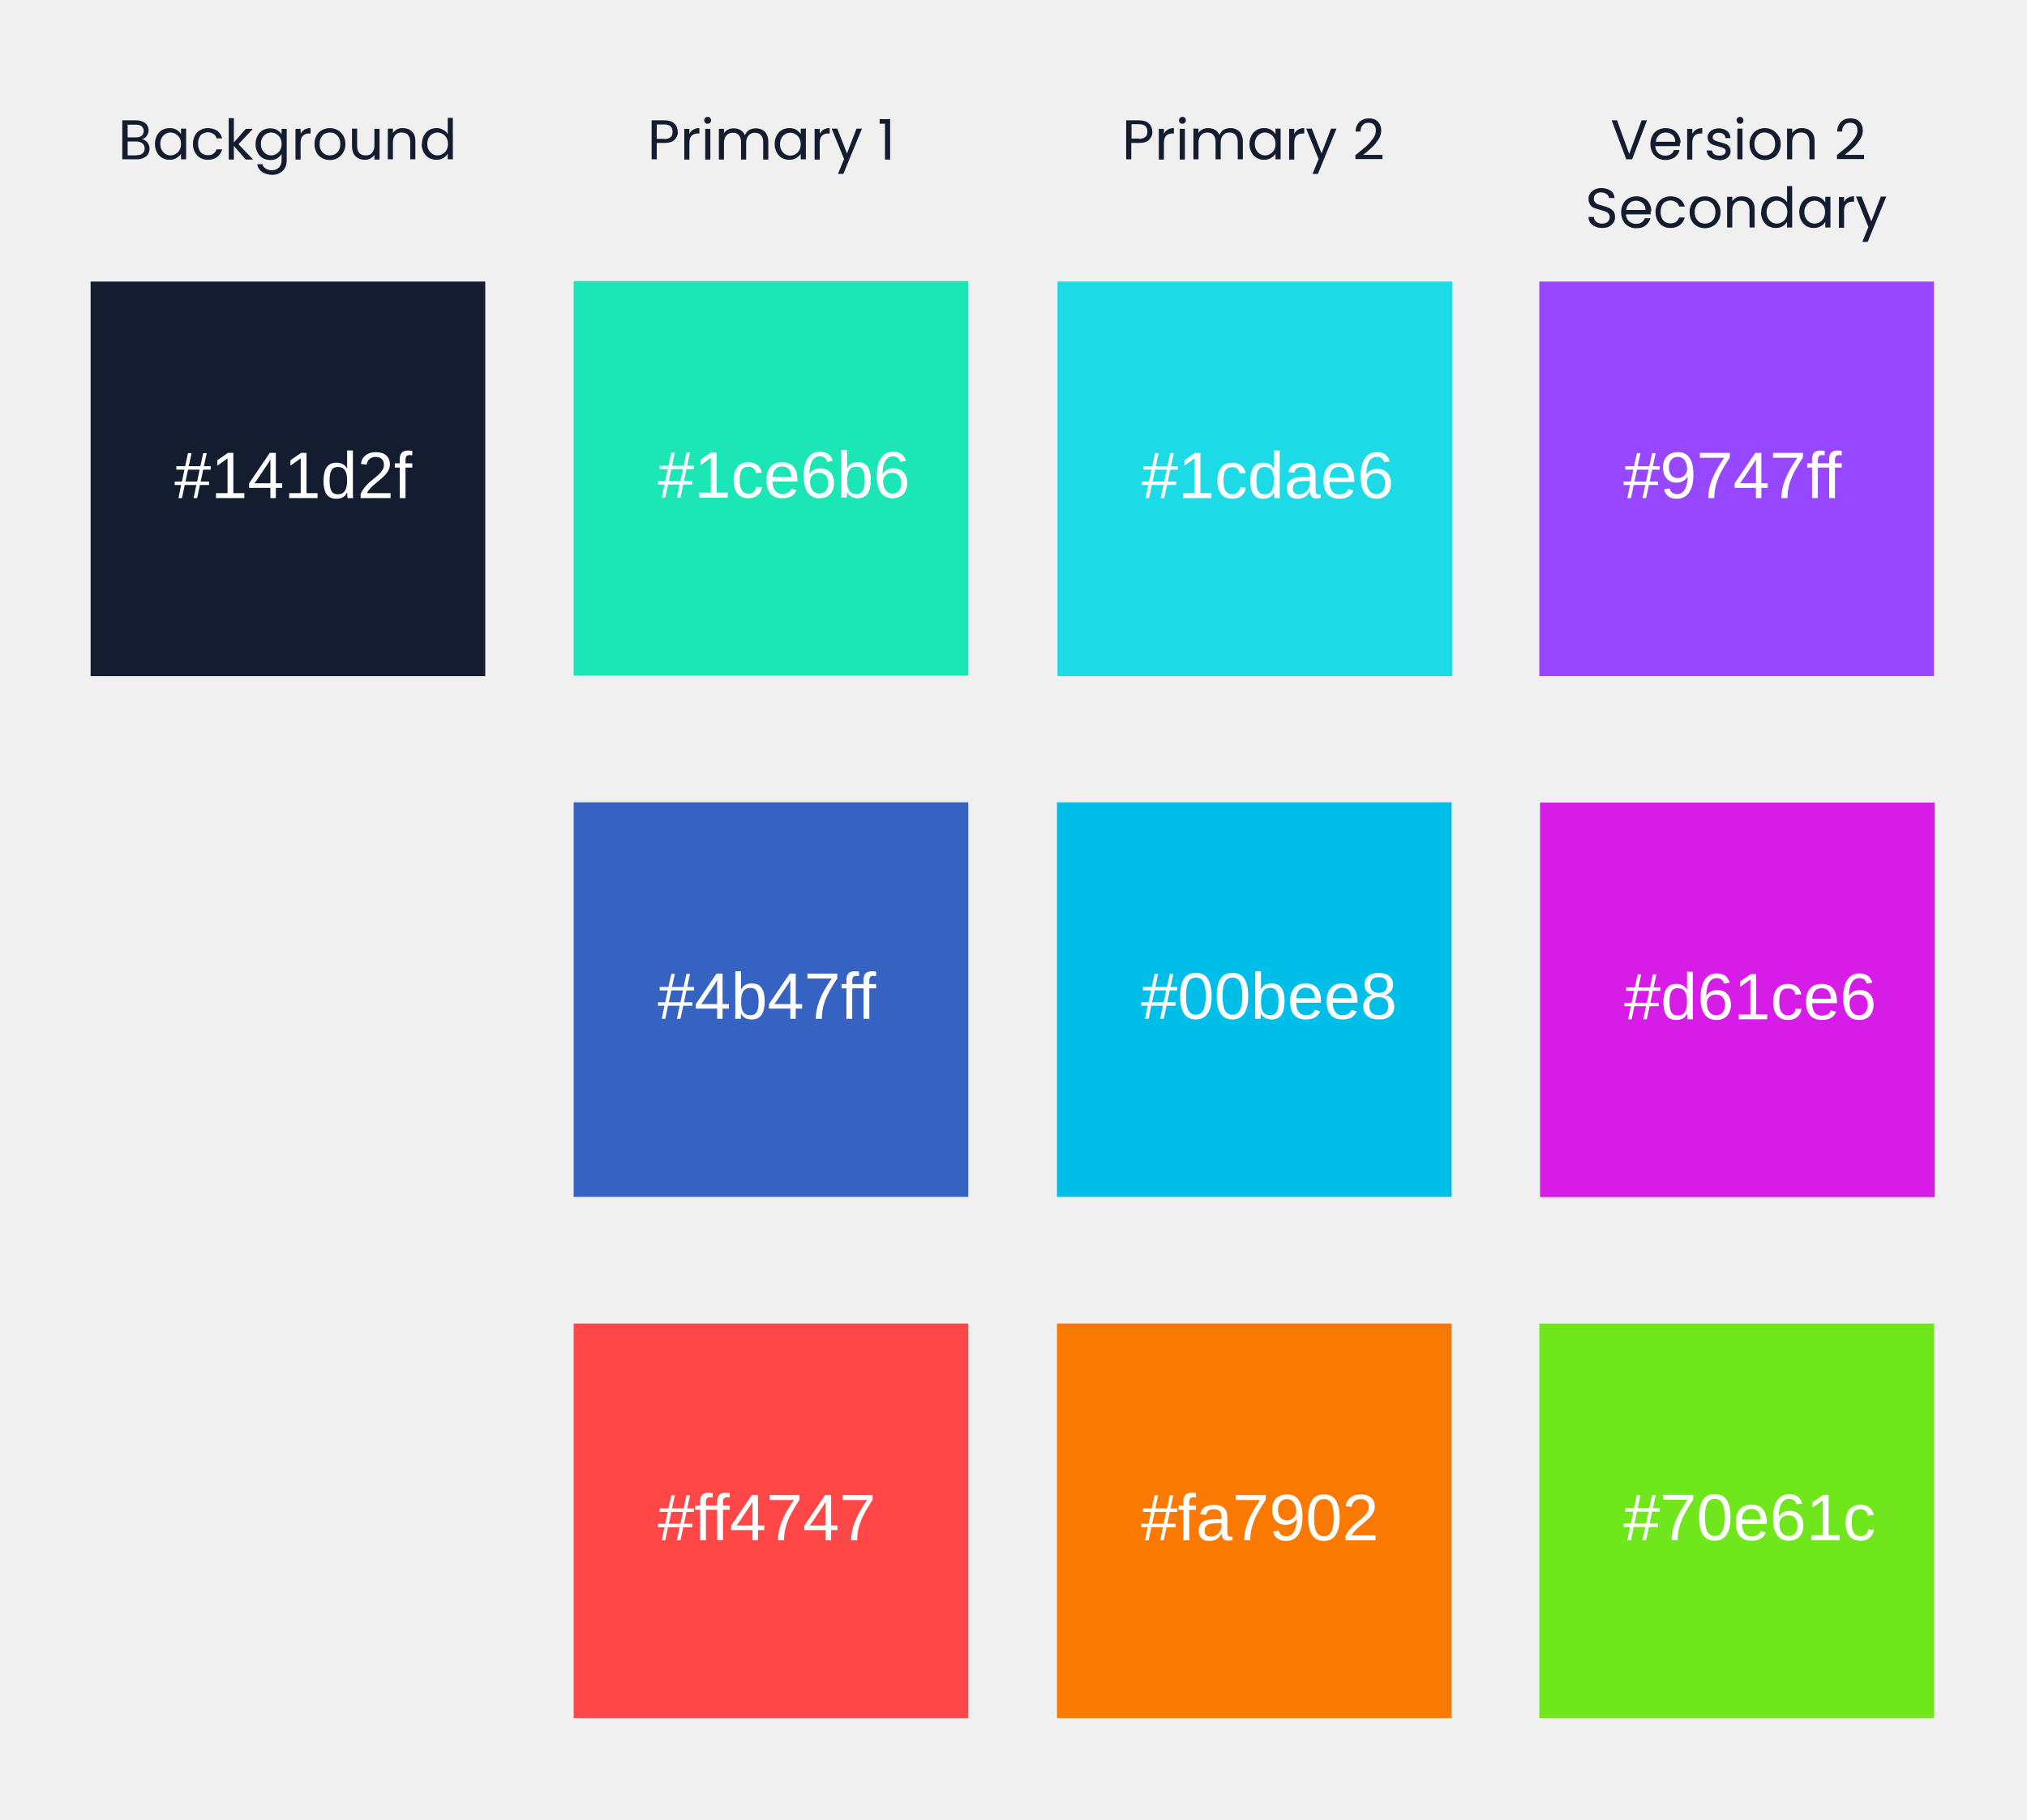
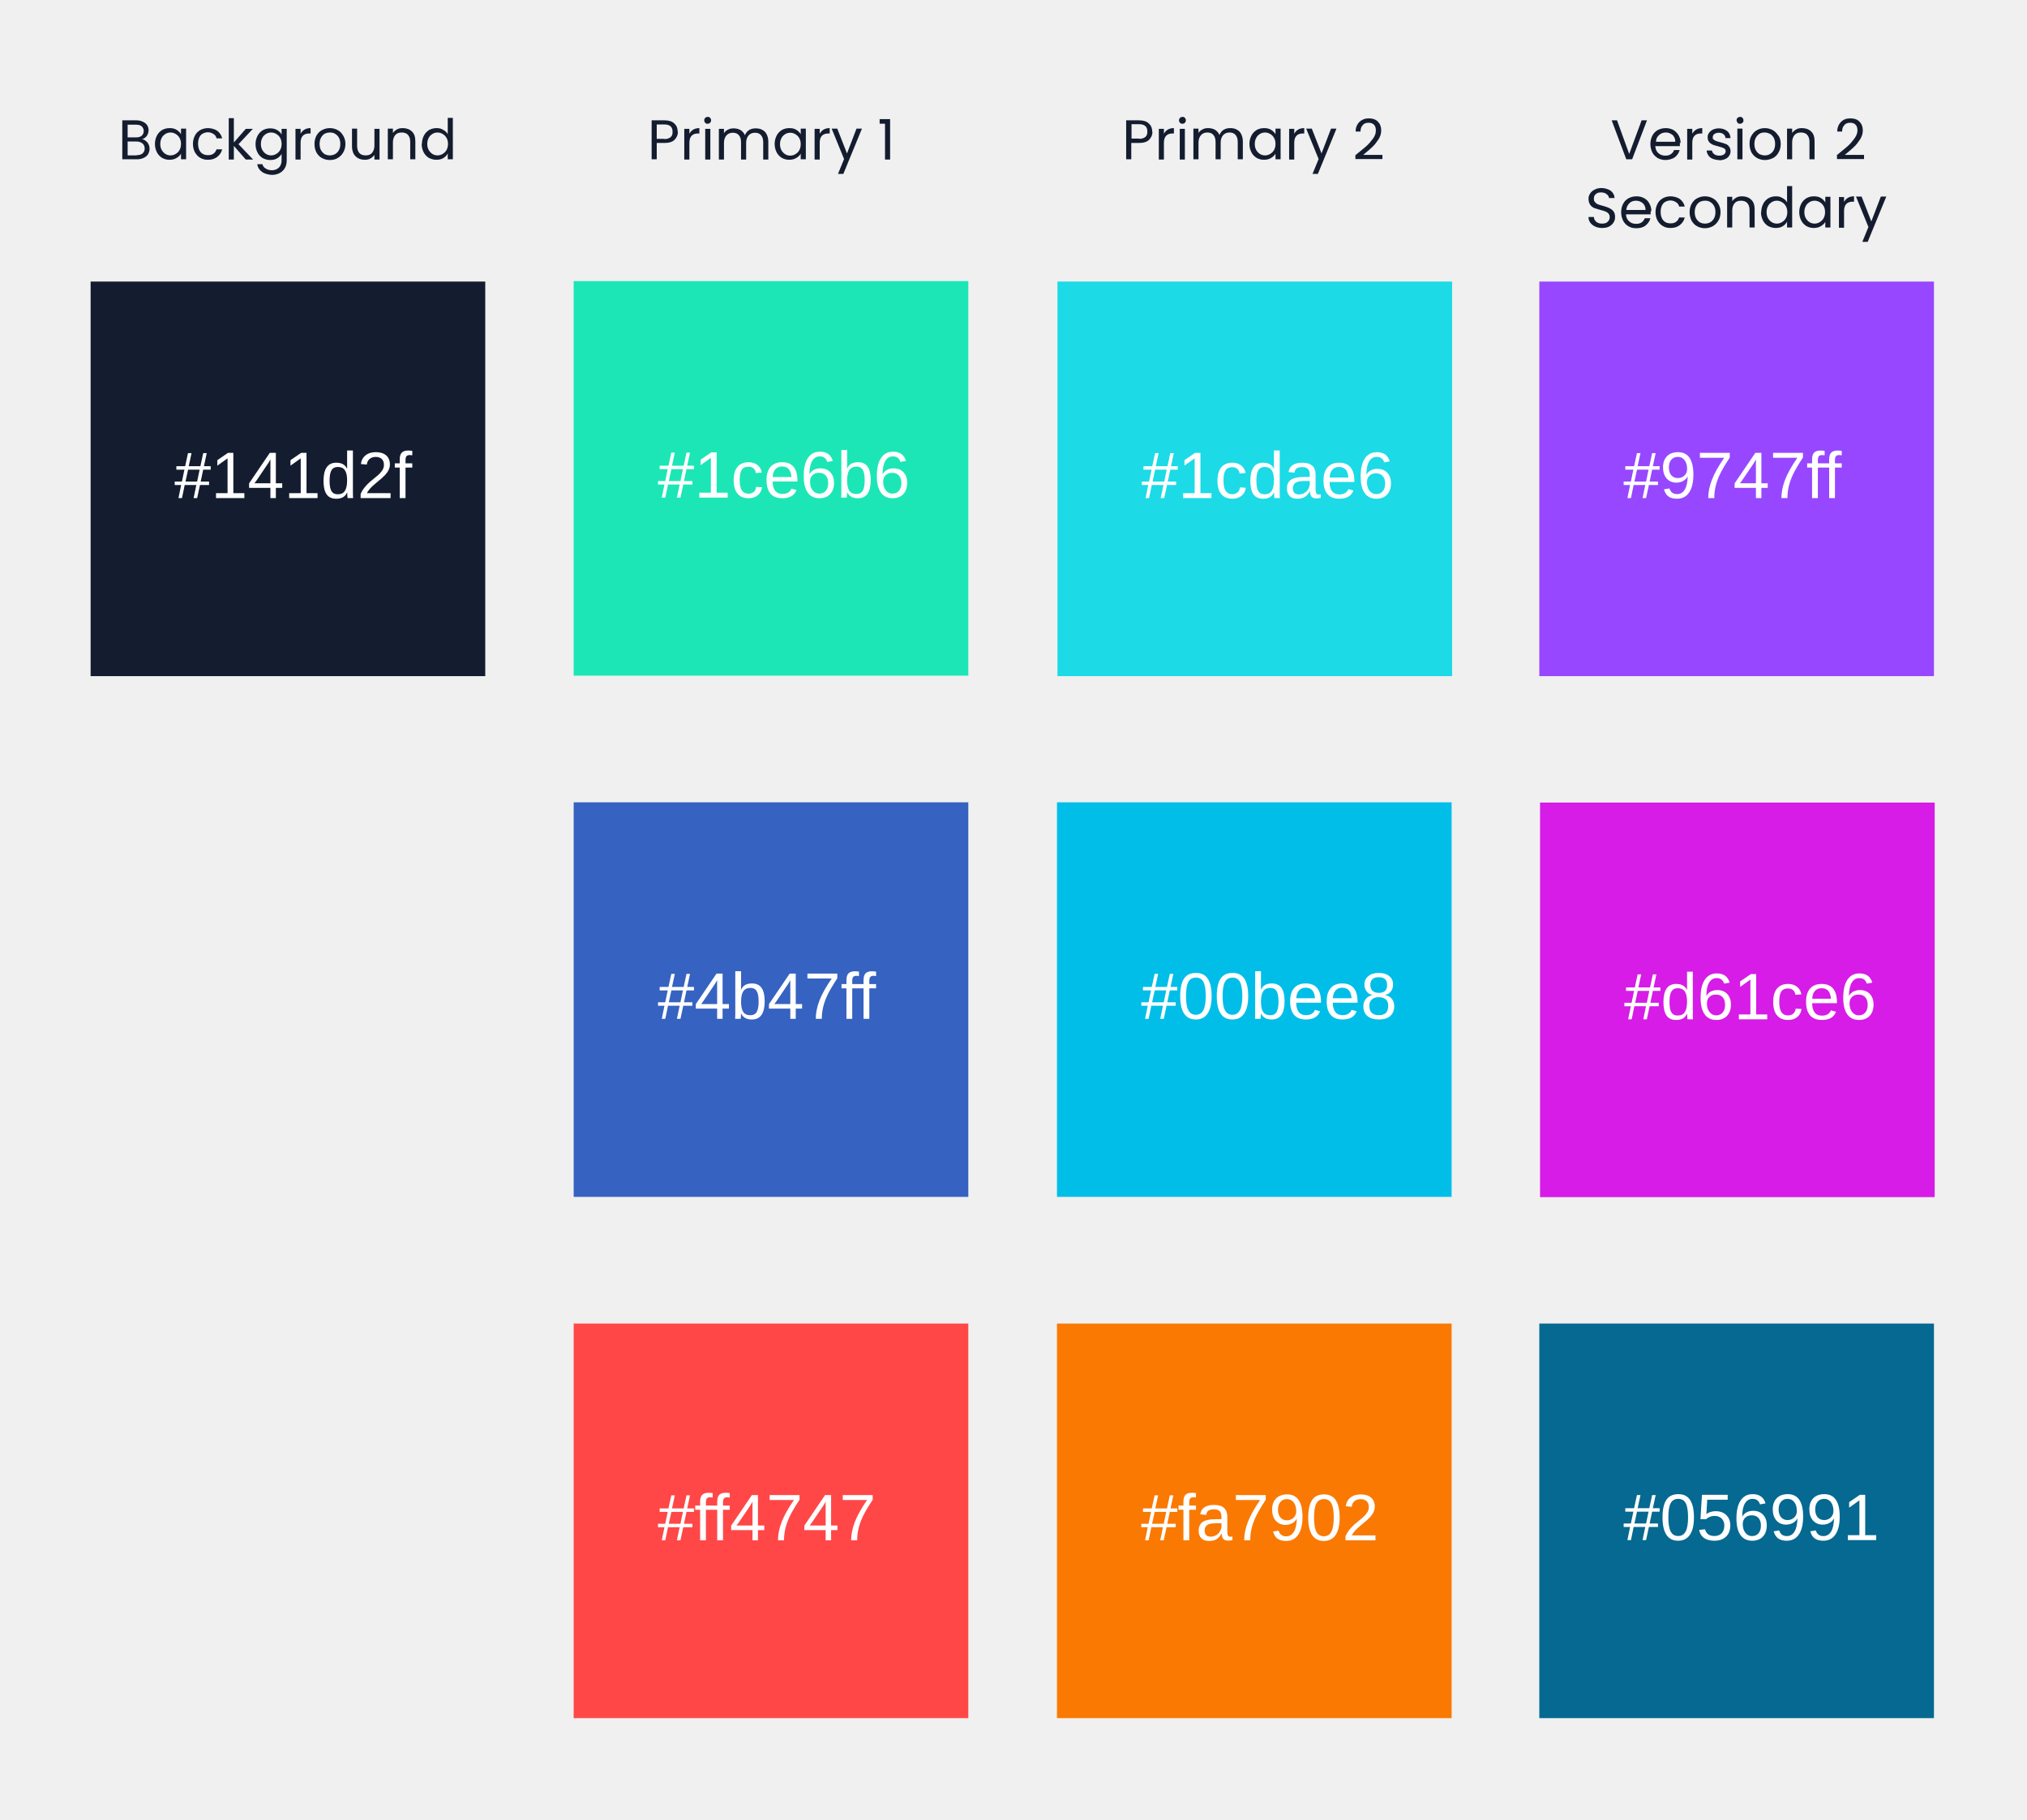
<svg xmlns="http://www.w3.org/2000/svg" version="1.1" viewBox="0 0 832.1 747.1">
  <defs>
    <style>
      .cls-1 {
        fill: #00bee8;
      }

      .cls-2 {
        fill: #1cdae6;
      }

      .cls-3 {
        fill: #1ce6b6;
      }

      .cls-4 {
        fill: #9747ff;
      }

      .cls-5 {
        fill: #141d2f;
      }

      .cls-6 {
        fill: #fa7902;
      }

      .cls-7 {
        fill: #fff;
        font-family: ArialMT, Arial;
        font-size: 27px;
      }

      .cls-7, .cls-8 {
        isolation: isolate;
      }

      .cls-9 {
        fill: #ff4747;
      }

      .cls-10 {
-         fill: #70e61c;
+         fill: #056991;
      }

      .cls-11 {
        fill: #3662c1;
      }

      .cls-12 {
        fill: #d61ce6;
      }
    </style>
  </defs>
  <g>
    <g id="Ebene_1">
      <path class="cls-5" d="M58.3,57.2c.6,0,1.1.3,1.6.7s.9.9,1.1,1.4c.3.6.4,1.2.4,1.8s-.2,1.5-.6,2.2c-.4.6-1,1.2-1.8,1.5-.8.4-1.7.6-2.8.6h-6v-16h5.7c1.1,0,2,.2,2.8.6.8.4,1.3.8,1.7,1.4.4.6.6,1.3.6,2.1s-.3,1.7-.8,2.4c-.5.6-1.2,1.1-2,1.3h0ZM52.4,56.4h3.5c1,0,1.7-.2,2.3-.7.5-.5.8-1.1.8-1.9s-.3-1.4-.8-1.9-1.3-.7-2.3-.7h-3.5v5.2ZM56.1,63.7c1,0,1.9-.2,2.4-.7.6-.5.9-1.2.9-2s-.3-1.6-.9-2.1c-.6-.5-1.4-.8-2.5-.8h-3.6v5.7h3.7,0ZM63.6,59.1c0-1.3.3-2.4.8-3.4.5-1,1.2-1.7,2.1-2.3.9-.5,1.9-.8,3.1-.8s2.1.2,2.9.7,1.4,1.1,1.8,1.8v-2.3h2.1v12.6h-2.1v-2.3c-.4.7-1,1.3-1.9,1.8-.8.5-1.8.7-2.9.7s-2.1-.3-3-.8c-.9-.6-1.6-1.3-2.1-2.3s-.8-2.1-.8-3.4ZM74.3,59.1c0-1-.2-1.8-.6-2.5s-.9-1.2-1.6-1.6c-.6-.4-1.4-.6-2.1-.6s-1.5.2-2.1.6c-.6.4-1.2.9-1.5,1.6-.4.7-.6,1.5-.6,2.5s.2,1.8.6,2.5.9,1.2,1.5,1.6c.6.4,1.4.6,2.1.6s1.5-.2,2.1-.6c.7-.4,1.2-.9,1.6-1.6.4-.7.6-1.6.6-2.5ZM79.2,59.1c0-1.3.3-2.4.8-3.4s1.2-1.7,2.2-2.3c.9-.5,2-.8,3.2-.8s2.8.4,3.8,1.1c1,.8,1.7,1.8,2,3.1h-2.3c-.2-.8-.6-1.4-1.3-1.8-.6-.4-1.4-.7-2.3-.7s-2.2.4-2.9,1.2c-.7.8-1.1,2-1.1,3.5s.4,2.7,1.1,3.5,1.7,1.2,2.9,1.2,1.7-.2,2.3-.6c.6-.4,1-1,1.3-1.8h2.3c-.3,1.3-1,2.3-2,3.1s-2.3,1.2-3.8,1.2-2.3-.3-3.2-.8c-.9-.5-1.6-1.3-2.2-2.3-.5-1-.8-2.1-.8-3.5h0ZM100.9,65.5l-4.9-5.6v5.6h-2.1v-17h2.1v10l4.9-5.6h2.9l-5.9,6.3,6,6.3h-3ZM110.9,52.7c1.1,0,2,.2,2.9.7.8.5,1.4,1.1,1.8,1.8v-2.3h2.1v12.9c0,1.1-.2,2.2-.7,3.1s-1.2,1.6-2.1,2.1-2,.8-3.2.8-3-.4-4.1-1.2c-1.1-.8-1.8-1.8-2-3.2h2.1c.2.8.7,1.4,1.4,1.8.7.5,1.6.7,2.6.7s2.1-.4,2.8-1.1c.7-.7,1.1-1.7,1.1-3v-2.6c-.4.7-1,1.3-1.8,1.8s-1.8.7-2.9.7-2.1-.3-3.1-.8c-.9-.6-1.6-1.3-2.1-2.3s-.8-2.1-.8-3.4.3-2.4.8-3.4,1.2-1.7,2.1-2.3c.9-.5,1.9-.8,3.1-.8ZM115.6,59.1c0-1-.2-1.8-.6-2.5s-.9-1.2-1.6-1.6c-.6-.4-1.4-.6-2.1-.6s-1.5.2-2.1.6-1.2.9-1.5,1.6c-.4.7-.6,1.5-.6,2.5s.2,1.8.6,2.5.9,1.2,1.5,1.6c.6.4,1.4.6,2.1.6s1.5-.2,2.1-.6c.7-.4,1.2-.9,1.6-1.6.4-.7.6-1.6.6-2.5ZM123.4,54.9c.4-.7.9-1.3,1.6-1.7s1.5-.6,2.5-.6v2.2h-.6c-2.3,0-3.5,1.3-3.5,3.8v6.9h-2.1v-12.6h2.1v2ZM135.4,65.7c-1.2,0-2.3-.3-3.2-.8-1-.5-1.7-1.3-2.3-2.3-.5-1-.8-2.1-.8-3.5s.3-2.4.8-3.4c.6-1,1.3-1.8,2.3-2.3s2-.8,3.2-.8,2.3.3,3.2.8c1,.5,1.7,1.3,2.3,2.3s.9,2.1.9,3.4-.3,2.5-.9,3.5c-.6,1-1.3,1.7-2.3,2.3s-2.1.8-3.3.8h.1ZM135.4,63.8c.8,0,1.5-.2,2.1-.5.7-.4,1.2-.9,1.6-1.6.4-.7.6-1.6.6-2.6s-.2-1.9-.6-2.6c-.4-.7-.9-1.2-1.6-1.6-.6-.4-1.3-.5-2.1-.5s-1.5.2-2.1.5-1.1.9-1.5,1.6c-.4.7-.6,1.6-.6,2.6s.2,1.9.6,2.6c.4.7.9,1.2,1.5,1.6.6.3,1.3.5,2.1.5ZM155.8,52.9v12.6h-2.1v-1.9c-.4.6-1,1.1-1.7,1.5s-1.5.5-2.3.5-1.9-.2-2.6-.6c-.8-.4-1.4-1-1.9-1.8-.4-.8-.7-1.8-.7-3v-7.4h2.1v7.1c0,1.2.3,2.2.9,2.9.6.7,1.5,1,2.6,1s2-.3,2.6-1,1-1.7,1-3v-6.9h2.1,0ZM165.4,52.6c1.5,0,2.8.5,3.7,1.4,1,.9,1.4,2.3,1.4,4v7.4h-2.1v-7.1c0-1.3-.3-2.2-.9-2.9-.6-.7-1.5-1-2.6-1s-2,.3-2.6,1-1,1.7-1,3v7h-2.1v-12.6h2.1v1.8c.4-.6,1-1.1,1.7-1.5s1.5-.5,2.4-.5h0ZM173.2,59.1c0-1.3.3-2.4.8-3.4s1.2-1.7,2.1-2.3c.9-.5,1.9-.8,3.1-.8s1.9.2,2.7.7c.8.4,1.5,1,1.9,1.8v-6.7h2.1v17h-2.1v-2.4c-.4.8-1,1.4-1.8,1.9s-1.8.7-2.9.7-2.1-.3-3.1-.8c-.9-.6-1.6-1.3-2.1-2.3s-.8-2.1-.8-3.4h.1ZM183.9,59.1c0-1-.2-1.8-.6-2.5-.4-.7-.9-1.2-1.6-1.6-.6-.4-1.4-.6-2.1-.6s-1.5.2-2.1.6-1.2.9-1.5,1.6c-.4.7-.6,1.5-.6,2.5s.2,1.8.6,2.5c.4.7.9,1.2,1.5,1.6.6.4,1.4.6,2.1.6s1.5-.2,2.1-.6c.7-.4,1.2-.9,1.6-1.6.4-.7.6-1.6.6-2.5Z" />
      <rect class="cls-5" x="37.2" y="115.6" width="162" height="162" />
      <g class="cls-8">
        <text class="cls-7" transform="translate(71.6 204.5)">
          <tspan x="0" y="0">#141d2f</tspan>
        </text>
      </g>
      <path class="cls-5" d="M278.3,54.1c0,1.3-.5,2.4-1.4,3.3-.9.9-2.3,1.3-4.2,1.3h-3.1v6.7h-2.1v-16h5.2c1.8,0,3.2.4,4.1,1.3,1,.9,1.4,2,1.4,3.4h.1ZM272.7,57.1c1.2,0,2-.3,2.6-.8s.8-1.2.8-2.2c0-2-1.1-3-3.4-3h-3.1v5.9h3.1ZM283,54.9c.4-.7.9-1.3,1.6-1.7s1.5-.6,2.5-.6v2.2h-.6c-2.3,0-3.5,1.3-3.5,3.8v6.9h-2.1v-12.6h2.1v2ZM290.5,50.8c-.4,0-.7,0-1-.4-.3-.3-.4-.6-.4-1s.1-.7.4-1,.6-.4,1-.4.7,0,1,.4c.3.3.4.6.4,1s-.1.7-.4,1-.6.4-1,.4ZM291.6,52.9v12.6h-2.1v-12.6h2.1ZM310.3,52.7c1,0,1.9.2,2.6.6.8.4,1.4,1,1.8,1.8s.7,1.8.7,3v7.4h-2.1v-7.1c0-1.3-.3-2.2-.9-2.9s-1.4-1-2.5-1-2,.4-2.6,1.1c-.6.7-1,1.7-1,3v6.9h-2.1v-7.1c0-1.3-.3-2.2-.9-2.9s-1.4-1-2.5-1-2,.4-2.6,1.1c-.6.7-1,1.7-1,3v6.9h-2.1v-12.6h2.1v1.8c.4-.7,1-1.2,1.7-1.5.7-.4,1.5-.5,2.3-.5s2,.2,2.8.7,1.4,1.2,1.8,2.1c.4-.9.9-1.6,1.7-2.1.8-.5,1.7-.7,2.7-.7h.1ZM318,59.1c0-1.3.3-2.4.8-3.4s1.2-1.7,2.1-2.3c.9-.5,1.9-.8,3.1-.8s2.1.2,2.9.7,1.4,1.1,1.8,1.8v-2.3h2.1v12.6h-2.1v-2.3c-.4.7-1,1.3-1.9,1.8-.8.5-1.8.7-2.9.7s-2.1-.3-3-.8c-.9-.6-1.6-1.3-2.1-2.3s-.8-2.1-.8-3.4ZM328.7,59.2c0-1-.2-1.8-.6-2.5s-.9-1.2-1.6-1.6c-.6-.4-1.4-.6-2.1-.6s-1.5.2-2.1.6-1.2.9-1.5,1.6c-.4.7-.6,1.5-.6,2.5s.2,1.8.6,2.5.9,1.2,1.5,1.6c.6.4,1.4.6,2.1.6s1.5-.2,2.1-.6c.7-.4,1.2-.9,1.6-1.6.4-.7.6-1.6.6-2.5ZM336.5,54.9c.4-.7.9-1.3,1.6-1.7s1.5-.6,2.5-.6v2.2h-.6c-2.3,0-3.5,1.3-3.5,3.8v6.9h-2.1v-12.6h2.1v2ZM353.8,52.9l-7.6,18.5h-2.2l2.5-6.1-5.1-12.5h2.3l4,10.2,3.9-10.2h2.2ZM361.1,50.8v-1.9h4.3v16.6h-2.1v-14.7h-2.2,0Z" />
      <rect class="cls-10" x="631.9" y="543.4" width="162" height="162" />
      <rect class="cls-11" x="235.5" y="329.4" width="162" height="162" />
      <rect class="cls-9" x="235.5" y="543.4" width="162" height="162" />
      <g class="cls-8">
        <text class="cls-7" transform="translate(666.4 632.3)">
-           <tspan x="0" y="0">#70e61c</tspan>
+           <tspan x="0" y="0">#056991</tspan>
        </text>
      </g>
      <g class="cls-8">
        <text class="cls-7" transform="translate(270 418.3)">
          <tspan x="0" y="0">#4b47ff</tspan>
        </text>
      </g>
      <g class="cls-8">
        <text class="cls-7" transform="translate(270 632.4)">
          <tspan x="0" y="0">#ff4747</tspan>
        </text>
      </g>
      <path class="cls-5" d="M473.1,54.1c0,1.3-.5,2.4-1.4,3.3-.9.9-2.3,1.3-4.2,1.3h-3.1v6.7h-2.1v-16h5.2c1.8,0,3.2.4,4.1,1.3,1,.9,1.4,2,1.4,3.4h.1ZM467.6,57c1.2,0,2-.3,2.6-.8s.8-1.2.8-2.2c0-2-1.1-3-3.4-3h-3.1v5.9h3.1ZM477.8,54.9c.4-.7.9-1.3,1.6-1.7s1.5-.6,2.5-.6v2.2h-.6c-2.3,0-3.5,1.3-3.5,3.8v6.9h-2.1v-12.6h2.1v2ZM485.4,50.8c-.4,0-.7,0-1-.4-.3-.3-.4-.6-.4-1s.1-.7.4-1,.6-.4,1-.4.7,0,1,.4c.3.3.4.6.4,1s-.1.7-.4,1-.6.4-1,.4ZM486.4,52.9v12.6h-2.1v-12.6h2.1ZM505.1,52.6c1,0,1.9.2,2.6.6.8.4,1.4,1,1.8,1.8s.7,1.8.7,3v7.4h-2.1v-7.1c0-1.3-.3-2.2-.9-2.9s-1.4-1-2.5-1-2,.4-2.6,1.1c-.6.7-1,1.7-1,3v6.9h-2.1v-7.1c0-1.3-.3-2.2-.9-2.9s-1.4-1-2.5-1-2,.4-2.6,1.1c-.6.7-1,1.7-1,3v6.9h-2.1v-12.6h2.1v1.8c.4-.7,1-1.2,1.7-1.5.7-.4,1.5-.5,2.3-.5s2,.2,2.8.7,1.4,1.2,1.8,2.1c.4-.9.9-1.6,1.7-2.1.8-.5,1.7-.7,2.7-.7h.1ZM512.9,59.1c0-1.3.3-2.4.8-3.4s1.2-1.7,2.1-2.3c.9-.5,1.9-.8,3.1-.8s2.1.2,2.9.7c.8.5,1.4,1.1,1.8,1.8v-2.3h2.1v12.6h-2.1v-2.3c-.4.7-1,1.3-1.9,1.8-.8.5-1.8.7-2.9.7s-2.1-.3-3-.8c-.9-.6-1.6-1.3-2.1-2.3s-.8-2.1-.8-3.4h0ZM523.6,59.1c0-1-.2-1.8-.6-2.5-.4-.7-.9-1.2-1.6-1.6-.6-.4-1.4-.6-2.1-.6s-1.5.2-2.1.6-1.2.9-1.5,1.6c-.4.7-.6,1.5-.6,2.5s.2,1.8.6,2.5c.4.7.9,1.2,1.5,1.6.6.4,1.4.6,2.1.6s1.5-.2,2.1-.6c.7-.4,1.2-.9,1.6-1.6.4-.7.6-1.6.6-2.5ZM531.3,54.9c.4-.7.9-1.3,1.6-1.7.7-.4,1.5-.6,2.5-.6v2.2h-.6c-2.3,0-3.5,1.3-3.5,3.8v6.9h-2.1v-12.6h2.1v2ZM548.6,52.9l-7.6,18.5h-2.2l2.5-6.1-5.1-12.5h2.3l4,10.2,3.9-10.2h2.2,0ZM556.3,63.8c1.9-1.6,3.5-2.8,4.6-3.8s2-2.1,2.8-3.2c.8-1.1,1.1-2.2,1.1-3.2s-.2-1.8-.7-2.3c-.5-.6-1.2-.9-2.3-.9s-1.9.3-2.4,1c-.6.6-.9,1.5-.9,2.6h-2c0-1.7.6-3,1.6-4,1-.9,2.2-1.4,3.8-1.4s2.8.4,3.7,1.3c.9.9,1.4,2.1,1.4,3.6s-.4,2.5-1.1,3.7c-.8,1.2-1.6,2.3-2.6,3.2s-2.2,2-3.7,3.2h7.9v1.7h-11.1v-1.5h0Z" />
      <rect class="cls-4" x="631.9" y="115.6" width="162" height="162" />
      <rect class="cls-1" x="433.9" y="329.4" width="162" height="162" />
      <rect class="cls-6" x="433.9" y="543.4" width="162" height="162" />
      <g class="cls-8">
        <text class="cls-7" transform="translate(666.4 204.5)">
          <tspan x="0" y="0">#9747ff</tspan>
        </text>
      </g>
      <g class="cls-8">
        <text class="cls-7" transform="translate(468.4 418.3)">
          <tspan x="0" y="0">#00bee8</tspan>
        </text>
      </g>
      <g class="cls-8">
        <text class="cls-7" transform="translate(468.4 632.4)">
          <tspan x="0" y="0">#fa7902</tspan>
        </text>
      </g>
      <path class="cls-5" d="M657.7,93.6c-1.1,0-2-.2-2.9-.6-.8-.4-1.5-.9-2-1.6s-.7-1.4-.7-2.3h2.2c0,.8.4,1.4.9,1.9.6.5,1.3.8,2.4.8s1.8-.2,2.3-.7c.6-.5.9-1.1.9-1.9s-.2-1.1-.5-1.5-.8-.7-1.3-.9c-.5-.2-1.2-.4-2-.6-1.1-.3-1.9-.6-2.6-.8-.6-.3-1.2-.7-1.6-1.3-.4-.6-.7-1.4-.7-2.4s.2-1.6.7-2.3c.4-.7,1.1-1.2,1.9-1.6.8-.4,1.7-.6,2.8-.6s2.7.4,3.7,1.1c1,.8,1.5,1.7,1.6,3h-2.3c0-.6-.4-1.2-1-1.6-.6-.5-1.3-.7-2.3-.7s-1.6.2-2.1.7c-.6.4-.8,1.1-.8,1.9s.2,1.1.5,1.4c.3.4.7.7,1.2.9.5.2,1.2.4,2,.6,1.1.3,1.9.6,2.6.9.6.3,1.2.7,1.7,1.3.5.6.7,1.4.7,2.4s-.2,1.5-.6,2.2c-.4.7-1,1.2-1.8,1.7-.8.4-1.8.6-2.9.6h0ZM677.6,86.7v1.3h-10.1c0,1.2.5,2.2,1.3,2.9.8.7,1.7,1,2.8,1s1.7-.2,2.3-.6,1-1,1.3-1.7h2.3c-.3,1.2-1,2.2-2,3s-2.3,1.1-3.8,1.1-2.3-.3-3.2-.8-1.7-1.3-2.2-2.3-.8-2.1-.8-3.5.3-2.4.8-3.4,1.2-1.7,2.2-2.3c1-.5,2-.8,3.3-.8s2.3.3,3.2.8,1.6,1.2,2.1,2.2c.5.9.8,1.9.8,3.1h-.3ZM675.5,86.2c0-.8-.2-1.5-.5-2-.4-.6-.8-1-1.4-1.3-.6-.3-1.3-.5-2-.5-1.1,0-2,.3-2.7,1s-1.2,1.6-1.3,2.8h8,0ZM679.6,87.1c0-1.3.3-2.4.8-3.4s1.2-1.7,2.2-2.3c.9-.5,2-.8,3.2-.8s2.8.4,3.8,1.1c1,.8,1.7,1.8,2,3.1h-2.3c-.2-.8-.6-1.4-1.3-1.8-.6-.4-1.4-.7-2.3-.7s-2.2.4-2.9,1.2c-.7.8-1.1,2-1.1,3.5s.4,2.7,1.1,3.5c.7.8,1.7,1.2,2.9,1.2s1.7-.2,2.3-.6,1-1,1.3-1.8h2.3c-.3,1.3-1,2.3-2,3.1-1,.8-2.3,1.2-3.8,1.2s-2.3-.3-3.2-.8-1.6-1.3-2.2-2.3c-.5-1-.8-2.1-.8-3.5h0ZM699.9,93.7c-1.2,0-2.3-.3-3.2-.8-1-.5-1.7-1.3-2.3-2.3-.5-1-.8-2.1-.8-3.5s.3-2.4.8-3.4c.6-1,1.3-1.8,2.3-2.3s2-.8,3.2-.8,2.3.3,3.2.8c1,.5,1.7,1.3,2.3,2.3s.9,2.1.9,3.4-.3,2.5-.9,3.5c-.6,1-1.3,1.7-2.3,2.3-1,.5-2.1.8-3.3.8h0ZM699.9,91.8c.8,0,1.5-.2,2.1-.5.7-.4,1.2-.9,1.6-1.6.4-.7.6-1.6.6-2.6s-.2-1.9-.6-2.6c-.4-.7-.9-1.2-1.6-1.6-.6-.4-1.3-.5-2.1-.5s-1.5.2-2.1.5-1.1.9-1.5,1.6-.6,1.6-.6,2.6.2,1.9.6,2.6c.4.7.9,1.2,1.5,1.6.6.3,1.3.5,2.1.5ZM715.2,80.6c1.5,0,2.8.5,3.7,1.4,1,.9,1.4,2.3,1.4,4v7.4h-2.1v-7.1c0-1.3-.3-2.2-.9-2.9-.6-.7-1.5-1-2.6-1s-2,.3-2.6,1-1,1.7-1,3v7h-2.1v-12.6h2.1v1.8c.4-.6,1-1.1,1.7-1.5s1.5-.5,2.4-.5h0ZM723,87.1c0-1.3.3-2.4.8-3.4s1.2-1.7,2.1-2.3c.9-.5,1.9-.8,3.1-.8s1.9.2,2.7.7c.8.4,1.5,1,1.9,1.8v-6.7h2.1v17h-2.1v-2.4c-.4.8-1,1.4-1.8,1.9s-1.8.7-2.9.7-2.1-.3-3.1-.8c-.9-.6-1.6-1.3-2.1-2.3s-.8-2.1-.8-3.4h0ZM733.7,87.1c0-1-.2-1.8-.6-2.5-.4-.7-.9-1.2-1.6-1.6-.6-.4-1.4-.6-2.1-.6s-1.5.2-2.1.6-1.2.9-1.5,1.6c-.4.7-.6,1.5-.6,2.5s.2,1.8.6,2.5c.4.7.9,1.2,1.5,1.6s1.4.6,2.1.6,1.5-.2,2.1-.6c.7-.4,1.2-.9,1.6-1.6.4-.7.6-1.6.6-2.5ZM738.6,87.1c0-1.3.3-2.4.8-3.4s1.2-1.7,2.1-2.3c.9-.5,1.9-.8,3.1-.8s2.1.2,2.9.7c.8.5,1.4,1.1,1.8,1.8v-2.3h2.1v12.6h-2.1v-2.3c-.4.7-1,1.3-1.9,1.8-.8.5-1.8.7-2.9.7s-2.1-.3-3-.8c-.9-.6-1.6-1.3-2.1-2.3s-.8-2.1-.8-3.4h0ZM749.2,87.1c0-1-.2-1.8-.6-2.5-.4-.7-.9-1.2-1.6-1.6-.6-.4-1.4-.6-2.1-.6s-1.5.2-2.1.6-1.2.9-1.5,1.6c-.4.7-.6,1.5-.6,2.5s.2,1.8.6,2.5c.4.7.9,1.2,1.5,1.6s1.4.6,2.1.6,1.5-.2,2.1-.6c.7-.4,1.2-.9,1.6-1.6.4-.7.6-1.6.6-2.5ZM757,82.9c.4-.7.9-1.3,1.6-1.7.7-.4,1.5-.6,2.5-.6v2.2h-.6c-2.3,0-3.5,1.3-3.5,3.8v6.9h-2.1v-12.6h2.1s0,2,0,2ZM774.3,80.8l-7.6,18.5h-2.2l2.5-6.1-5.1-12.5h2.3l4,10.2,3.9-10.2h2.2,0Z" />
      <g>
        <polygon class="cls-5" points="676.1 49.4 670 65.4 667.6 65.4 661.6 49.4 663.8 49.4 668.8 63.2 673.9 49.4 676.1 49.4" />
        <path class="cls-5" d="M689.9,58.7c0-1.2-.3-2.2-.8-3.1-.5-.9-1.2-1.6-2.1-2.2-.9-.5-2-.8-3.2-.8s-2.3.3-3.3.8c-.9.5-1.7,1.3-2.2,2.3s-.8,2.1-.8,3.4.3,2.5.8,3.5,1.3,1.7,2.2,2.3c1,.5,2,.8,3.2.8s2.8-.4,3.8-1.1c1-.8,1.7-1.8,2-3h-2.3c-.2.7-.7,1.3-1.3,1.7s-1.3.6-2.3.6-2-.3-2.8-1-1.2-1.7-1.3-2.9h10.1v-1.3h.3ZM679.8,58.2c0-1.2.5-2.1,1.3-2.8s1.7-1,2.7-1,1.4.2,2,.5,1.1.7,1.4,1.3c.4.6.5,1.2.5,2h-8,0Z" />
        <path class="cls-5" d="M694.7,54.9c.4-.7.9-1.3,1.6-1.7.7-.4,1.5-.6,2.5-.6v2.2h-.6c-2.3,0-3.5,1.3-3.5,3.8v6.9h-2.1v-12.6h2.1v2Z" />
        <path class="cls-5" d="M705.7,65.7c-1,0-1.8-.2-2.6-.5s-1.4-.8-1.8-1.4c-.4-.6-.7-1.3-.7-2h2.2c0,.6.4,1.1.9,1.5s1.2.6,2.1.6,1.4-.2,1.9-.5c.5-.4.7-.8.7-1.3s-.2-1-.7-1.2c-.5-.3-1.2-.5-2.3-.8-.9-.2-1.7-.5-2.3-.7-.6-.3-1.1-.6-1.5-1.1s-.6-1.2-.6-2,.2-1.2.6-1.8c.4-.5.9-1,1.6-1.3.7-.3,1.5-.5,2.4-.5,1.4,0,2.5.4,3.4,1.1.9.7,1.3,1.7,1.4,2.9h-2.1c0-.7-.3-1.2-.8-1.6-.5-.4-1.1-.6-1.9-.6s-1.3.2-1.8.5c-.4.3-.7.7-.7,1.3s0,.8.4,1c.3.3.6.5,1,.6.4.2,1,.3,1.7.5.9.2,1.6.5,2.2.7.6.2,1.1.6,1.4,1.1.4.5.6,1.1.6,1.9s-.2,1.3-.6,1.9c-.4.6-.9,1-1.6,1.3-.7.3-1.5.5-2.4.5h-.1Z" />
        <path class="cls-5" d="M714.3,50.8c-.4,0-.7,0-1-.4s-.4-.6-.4-1,0-.7.4-1c.3-.3.6-.4,1-.4s.7,0,1,.4c.3.3.4.6.4,1s0,.7-.4,1c-.3.3-.6.4-1,.4Z" />
        <rect class="cls-5" x="713.2" y="52.8" width="2.1" height="12.6" />
        <path class="cls-5" d="M730,55.7c-.6-1-1.3-1.7-2.3-2.3-1-.5-2-.8-3.2-.8s-2.3.3-3.2.8c-1,.5-1.7,1.3-2.3,2.3s-.8,2.1-.8,3.4.3,2.5.8,3.5c.6,1,1.3,1.7,2.3,2.3,1,.5,2,.8,3.2.8s2.3-.3,3.3-.8,1.8-1.3,2.3-2.3c.6-1,.9-2.1.9-3.5s-.3-2.4-.9-3.4h0ZM728.1,61.7c-.4.7-.9,1.2-1.6,1.6-.7.4-1.4.5-2.1.5s-1.4-.2-2.1-.5c-.6-.4-1.1-.9-1.5-1.6-.4-.7-.6-1.6-.6-2.6s.2-1.9.6-2.6c.4-.7.9-1.2,1.5-1.6.6-.4,1.3-.5,2.1-.5s1.4.2,2.1.5c.6.3,1.2.9,1.6,1.6.4.7.6,1.6.6,2.6s-.2,1.9-.6,2.6Z" />
        <path class="cls-5" d="M739.8,52.6c1.5,0,2.8.5,3.7,1.4,1,.9,1.4,2.3,1.4,4v7.4h-2.1v-7.1c0-1.3-.3-2.2-.9-2.9-.6-.7-1.5-1-2.6-1s-2,.3-2.6,1-1,1.7-1,3v7h-2.1v-12.6h2.1v1.8c.4-.6,1-1.1,1.7-1.5s1.5-.5,2.4-.5h0Z" />
        <path class="cls-5" d="M753.9,63.8c1.9-1.6,3.5-2.8,4.6-3.8s2-2.1,2.8-3.2c.8-1.1,1.2-2.2,1.2-3.2s-.2-1.8-.7-2.3c-.5-.6-1.2-.9-2.3-.9s-1.9.3-2.4,1c-.6.6-.9,1.5-.9,2.6h-2c0-1.7.6-3,1.6-4s2.2-1.4,3.8-1.4,2.8.4,3.7,1.3c.9.9,1.4,2.1,1.4,3.6s-.4,2.5-1.1,3.7c-.8,1.2-1.6,2.3-2.6,3.2s-2.2,2-3.7,3.2h7.9v1.7h-11.1v-1.5h-.2Z" />
      </g>
      <rect class="cls-3" x="235.5" y="115.4" width="162" height="162" />
      <g class="cls-8">
        <text class="cls-7" transform="translate(270 204.3)">
          <tspan x="0" y="0">#1ce6b6</tspan>
        </text>
      </g>
      <rect class="cls-2" x="434.1" y="115.6" width="162" height="162" />
      <g class="cls-8">
        <text class="cls-7" transform="translate(468.6 204.5)">
          <tspan x="0" y="0">#1cdae6</tspan>
        </text>
      </g>
      <rect class="cls-12" x="632.2" y="329.5" width="162" height="162" />
      <g class="cls-8">
        <text class="cls-7" transform="translate(666.7 418.5)">
          <tspan x="0" y="0">#d61ce6</tspan>
        </text>
      </g>
    </g>
  </g>
</svg>
